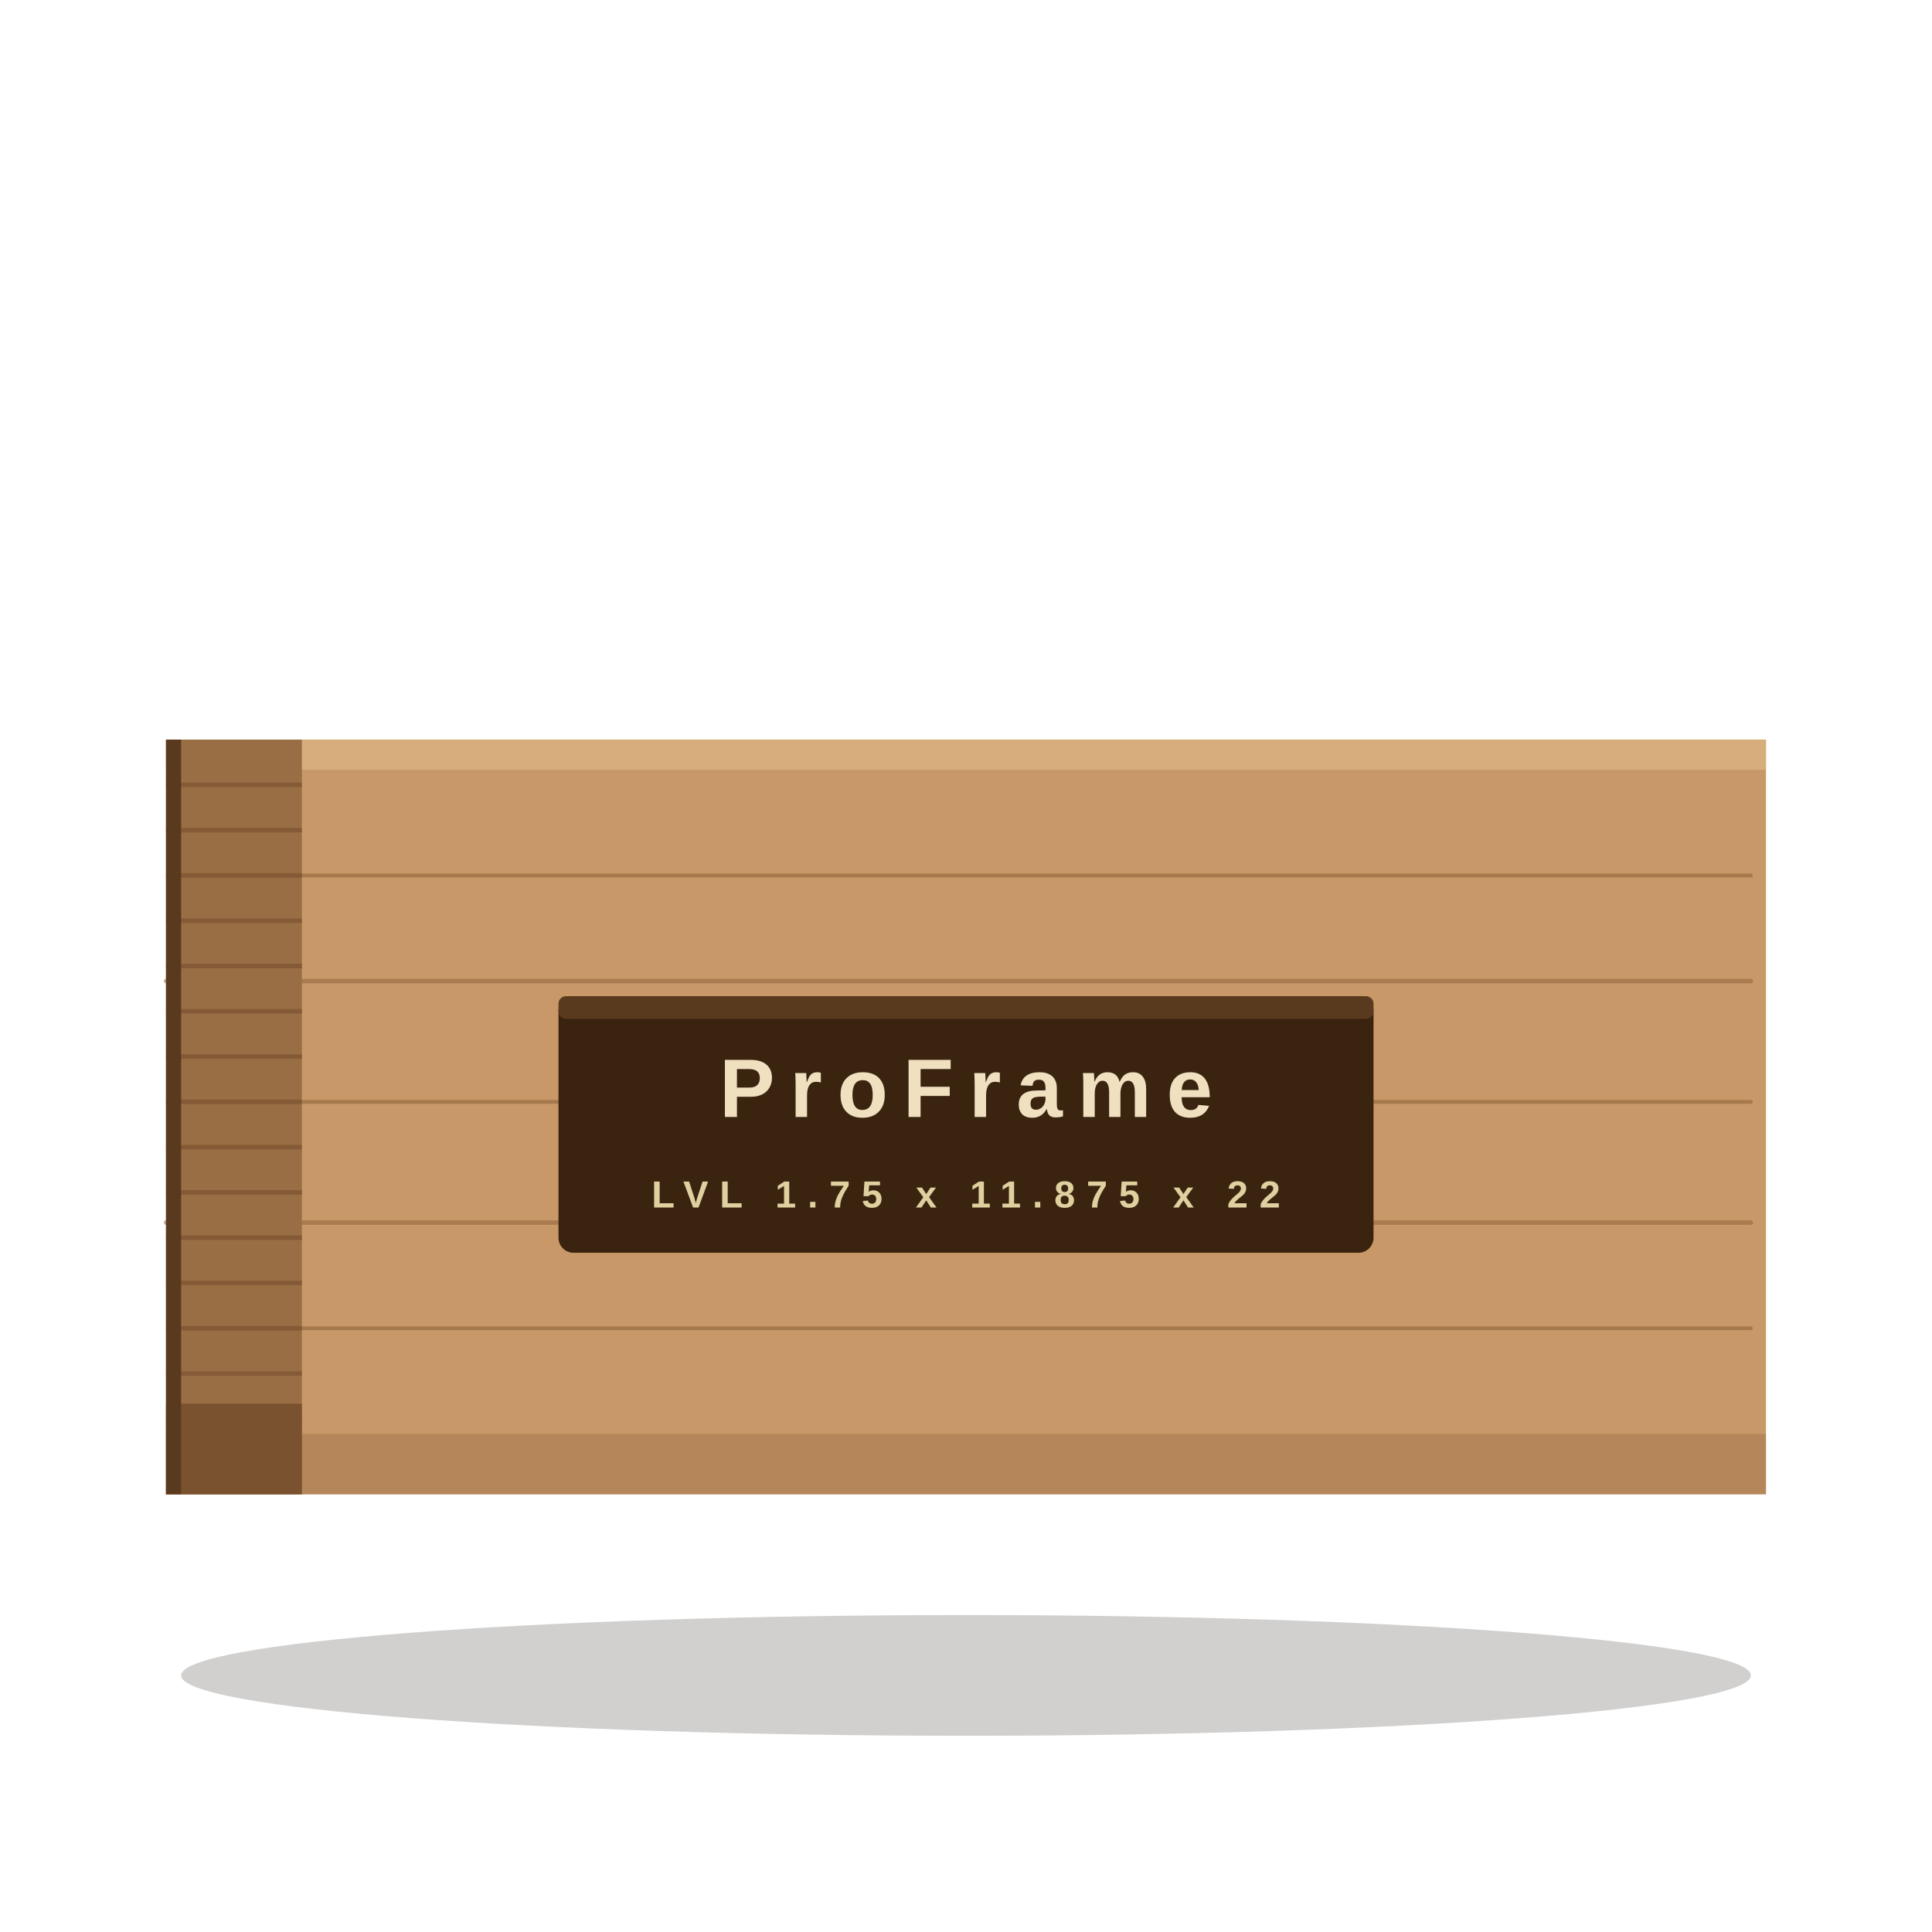
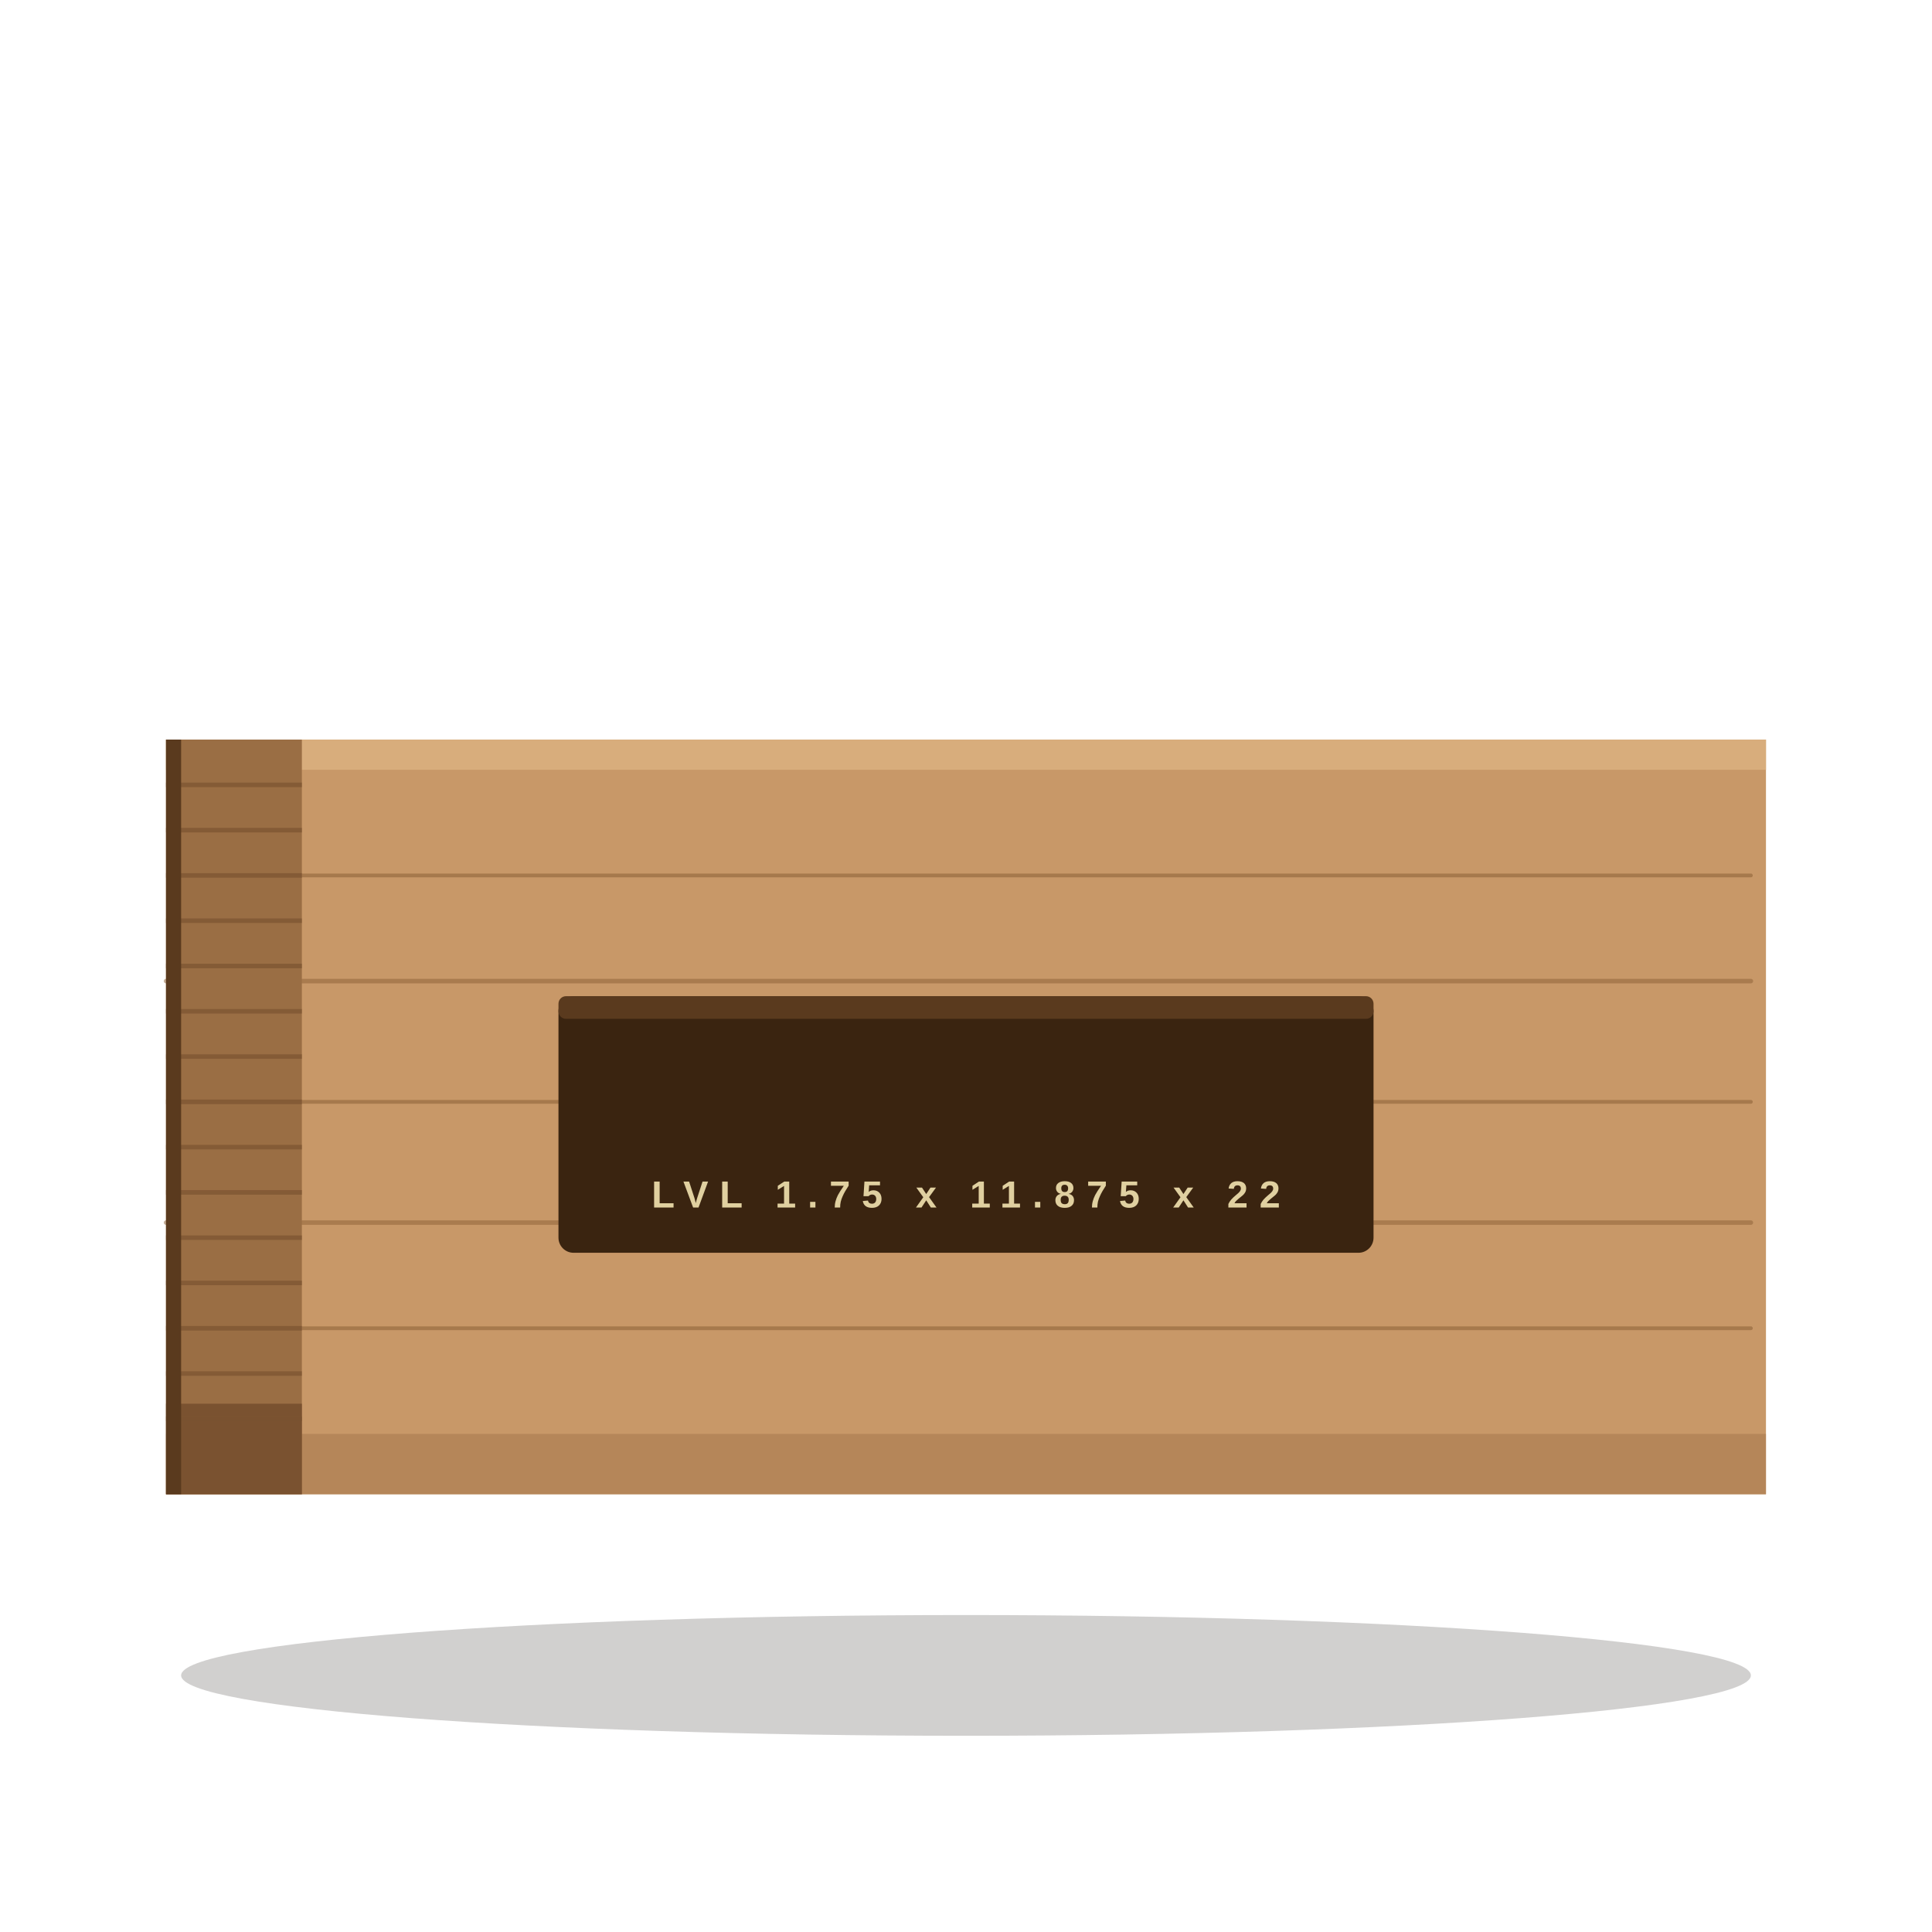
<svg xmlns="http://www.w3.org/2000/svg" viewBox="0 0 256 256" width="256" height="256">
  <defs>
    <style>
    .face{fill:#c89868}
    .faceHi{fill:#d8ad7c}
    .faceShade{fill:#a87a4e}
    .veneer{stroke:#8a5e34;fill:none;stroke-linecap:round}
    .endGrain{fill:#9a6e44}
    .endShade{fill:#7a5230}
    .endDeep{fill:#5a3a1e}
    .stamp{fill:#3a2410}
    .stampHi{fill:#5a3a1e}
  </style>
  </defs>
  <ellipse cx="128" cy="222" rx="104" ry="8" fill="#1a1410" opacity="0.2" />
  <g>
    <rect class="face" x="22" y="98" width="212" height="100" />
    <rect class="faceHi" x="22" y="98" width="212" height="4" />
    <rect class="faceShade" x="22" y="190" width="212" height="8" opacity="0.6" />
    <line class="veneer" x1="24" y1="116" x2="232" y2="116" stroke-width="0.5" opacity="0.55" />
    <line class="veneer" x1="22" y1="130" x2="232" y2="130" stroke-width="0.6" opacity="0.5" />
    <line class="veneer" x1="24" y1="146" x2="232" y2="146" stroke-width="0.5" opacity="0.55" />
    <line class="veneer" x1="22" y1="162" x2="232" y2="162" stroke-width="0.6" opacity="0.5" />
    <line class="veneer" x1="24" y1="176" x2="232" y2="176" stroke-width="0.5" opacity="0.55" />
  </g>
  <g>
    <rect class="endGrain" x="22" y="98" width="18" height="100" />
    <rect class="endShade" x="22" y="186" width="18" height="12" />
    <line x1="22" y1="104" x2="40" y2="104" stroke="#7a5230" stroke-width="0.6" opacity="0.7" />
    <line x1="22" y1="110" x2="40" y2="110" stroke="#7a5230" stroke-width="0.6" opacity="0.7" />
    <line x1="22" y1="116" x2="40" y2="116" stroke="#7a5230" stroke-width="0.6" opacity="0.7" />
    <line x1="22" y1="122" x2="40" y2="122" stroke="#7a5230" stroke-width="0.6" opacity="0.7" />
    <line x1="22" y1="128" x2="40" y2="128" stroke="#7a5230" stroke-width="0.6" opacity="0.7" />
    <line x1="22" y1="134" x2="40" y2="134" stroke="#7a5230" stroke-width="0.6" opacity="0.7" />
    <line x1="22" y1="140" x2="40" y2="140" stroke="#7a5230" stroke-width="0.6" opacity="0.7" />
    <line x1="22" y1="146" x2="40" y2="146" stroke="#7a5230" stroke-width="0.6" opacity="0.7" />
    <line x1="22" y1="152" x2="40" y2="152" stroke="#7a5230" stroke-width="0.6" opacity="0.7" />
    <line x1="22" y1="158" x2="40" y2="158" stroke="#7a5230" stroke-width="0.6" opacity="0.7" />
    <line x1="22" y1="164" x2="40" y2="164" stroke="#7a5230" stroke-width="0.6" opacity="0.7" />
    <line x1="22" y1="170" x2="40" y2="170" stroke="#7a5230" stroke-width="0.6" opacity="0.7" />
    <line x1="22" y1="176" x2="40" y2="176" stroke="#7a5230" stroke-width="0.6" opacity="0.7" />
    <line x1="22" y1="182" x2="40" y2="182" stroke="#7a5230" stroke-width="0.6" opacity="0.7" />
    <line x1="22" y1="188" x2="40" y2="188" stroke="#7a5230" stroke-width="0.6" opacity="0.7" />
    <rect class="endDeep" x="22" y="98" width="2" height="100" />
  </g>
  <g>
    <rect class="stamp" x="74" y="132" width="108" height="34" rx="2" />
    <rect class="stampHi" x="74" y="132" width="108" height="3" rx="1" />
-     <text x="128" y="148" font-family="Verdana,Arial,sans-serif" font-size="11" font-weight="700" letter-spacing="2" fill="#f0e0c0" text-anchor="middle">ProFrame</text>
    <text x="128" y="160" font-family="Verdana,Arial,sans-serif" font-size="5" font-weight="600" letter-spacing="1.5" fill="#e0d0a0" text-anchor="middle">LVL 1.75 x 11.875 x 22</text>
  </g>
</svg>
